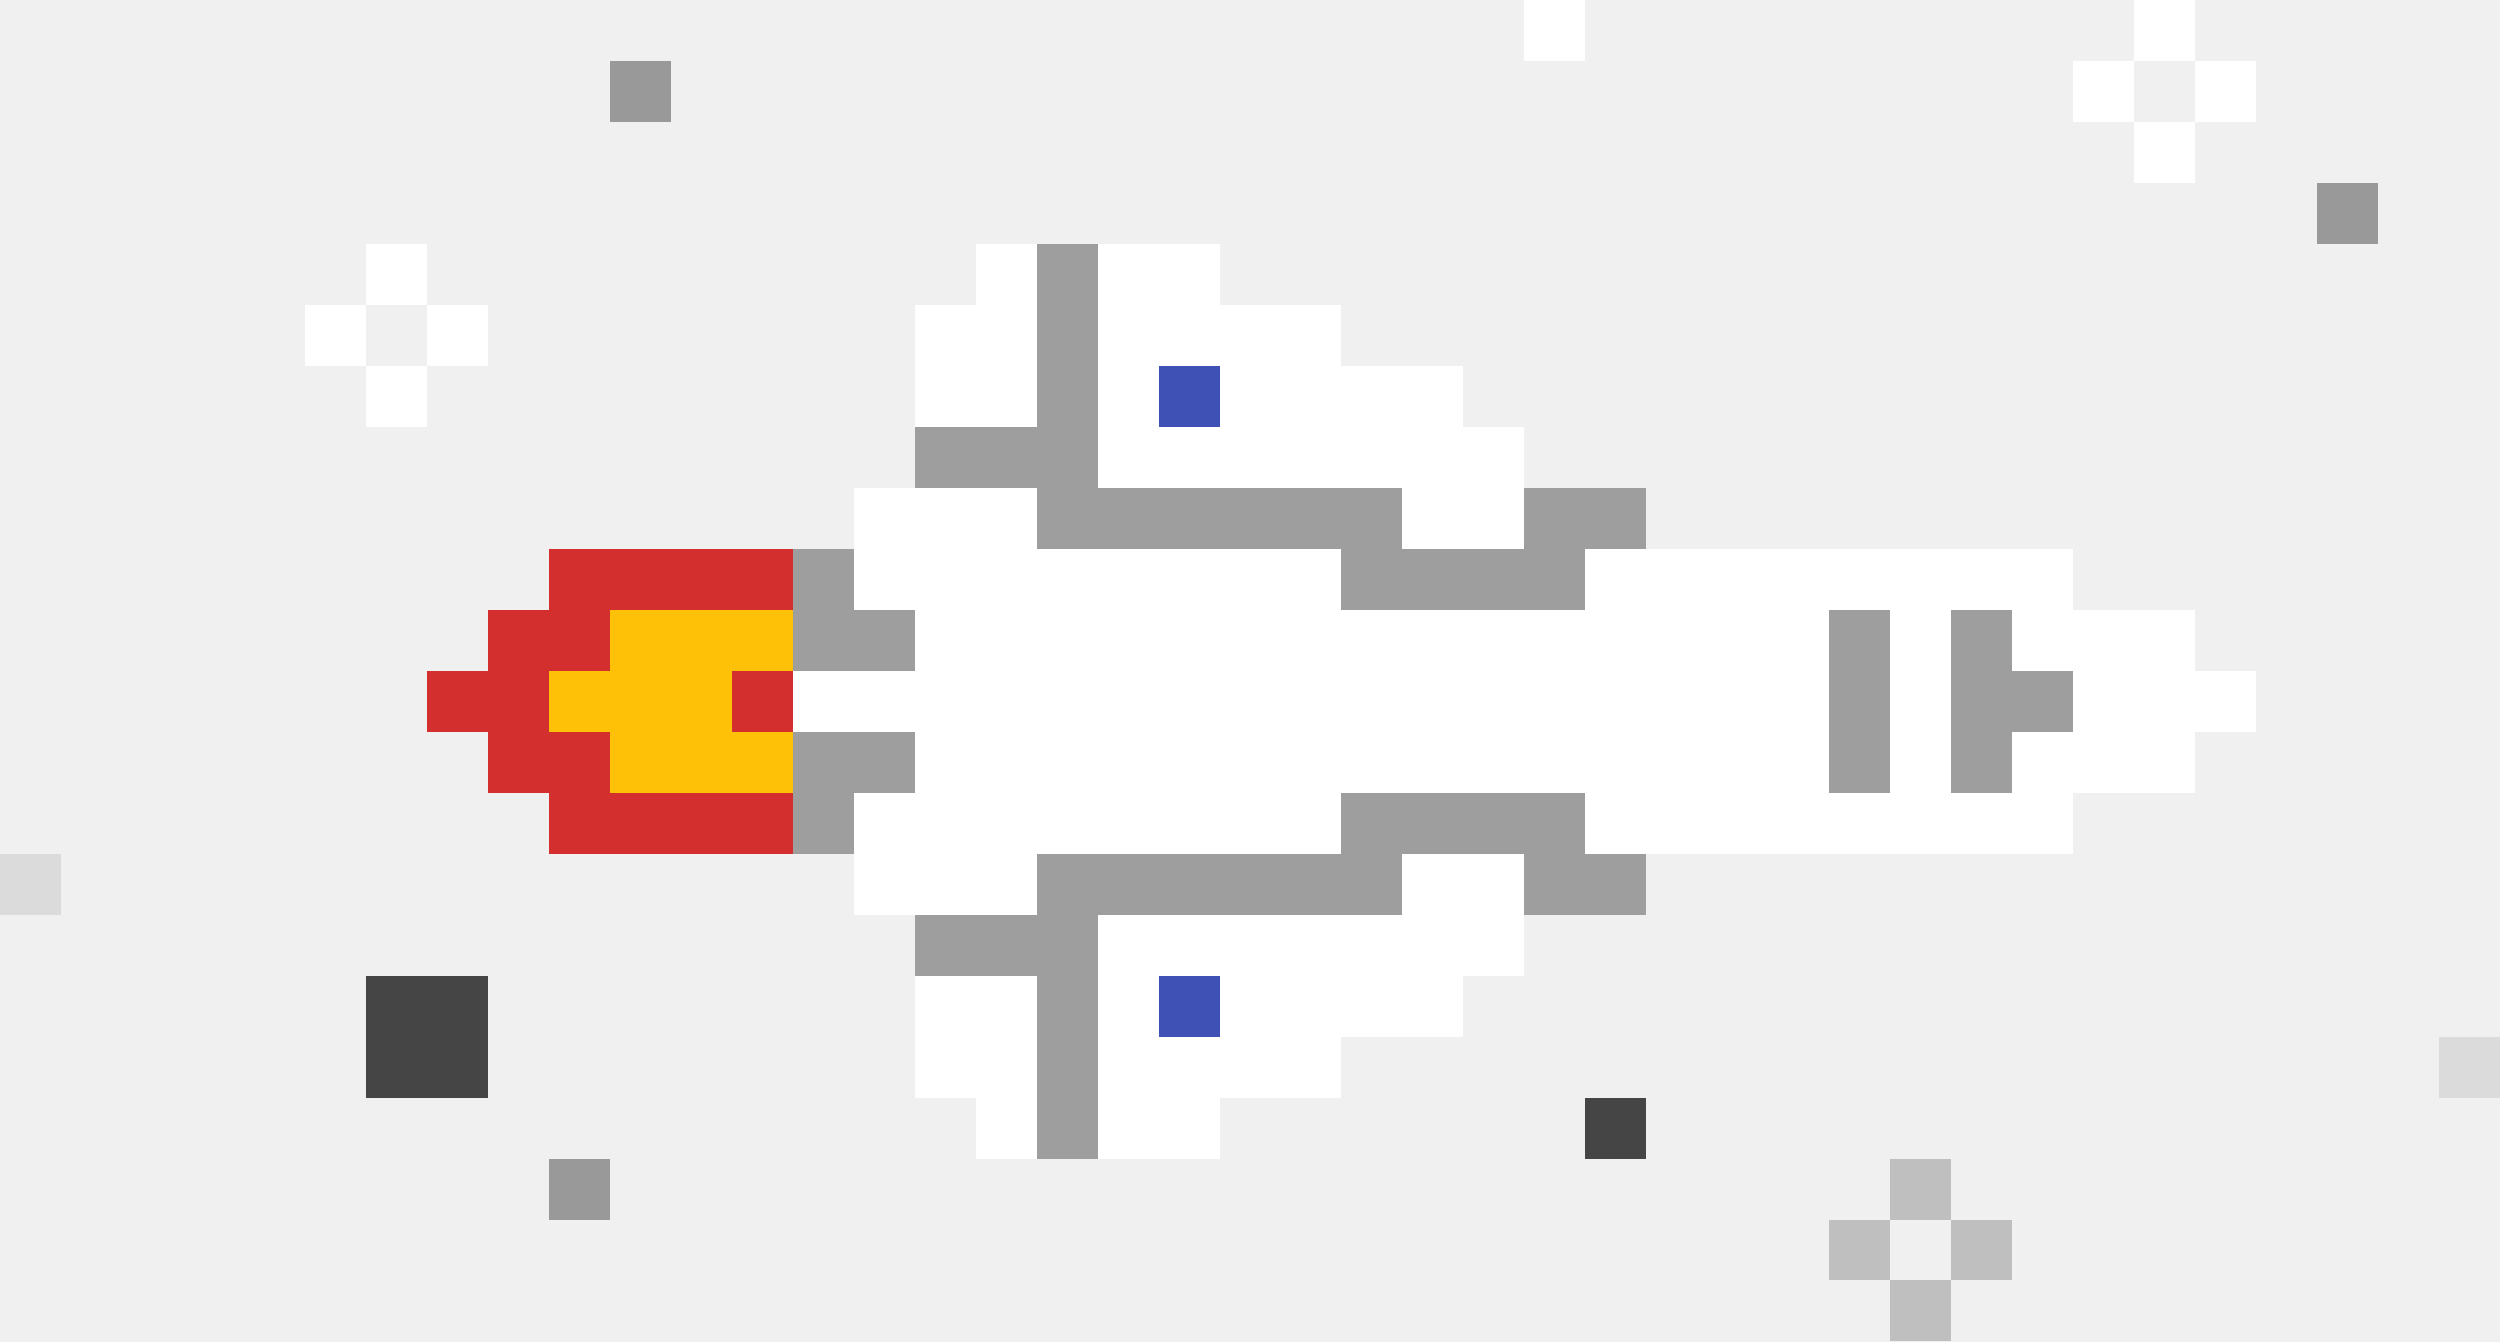
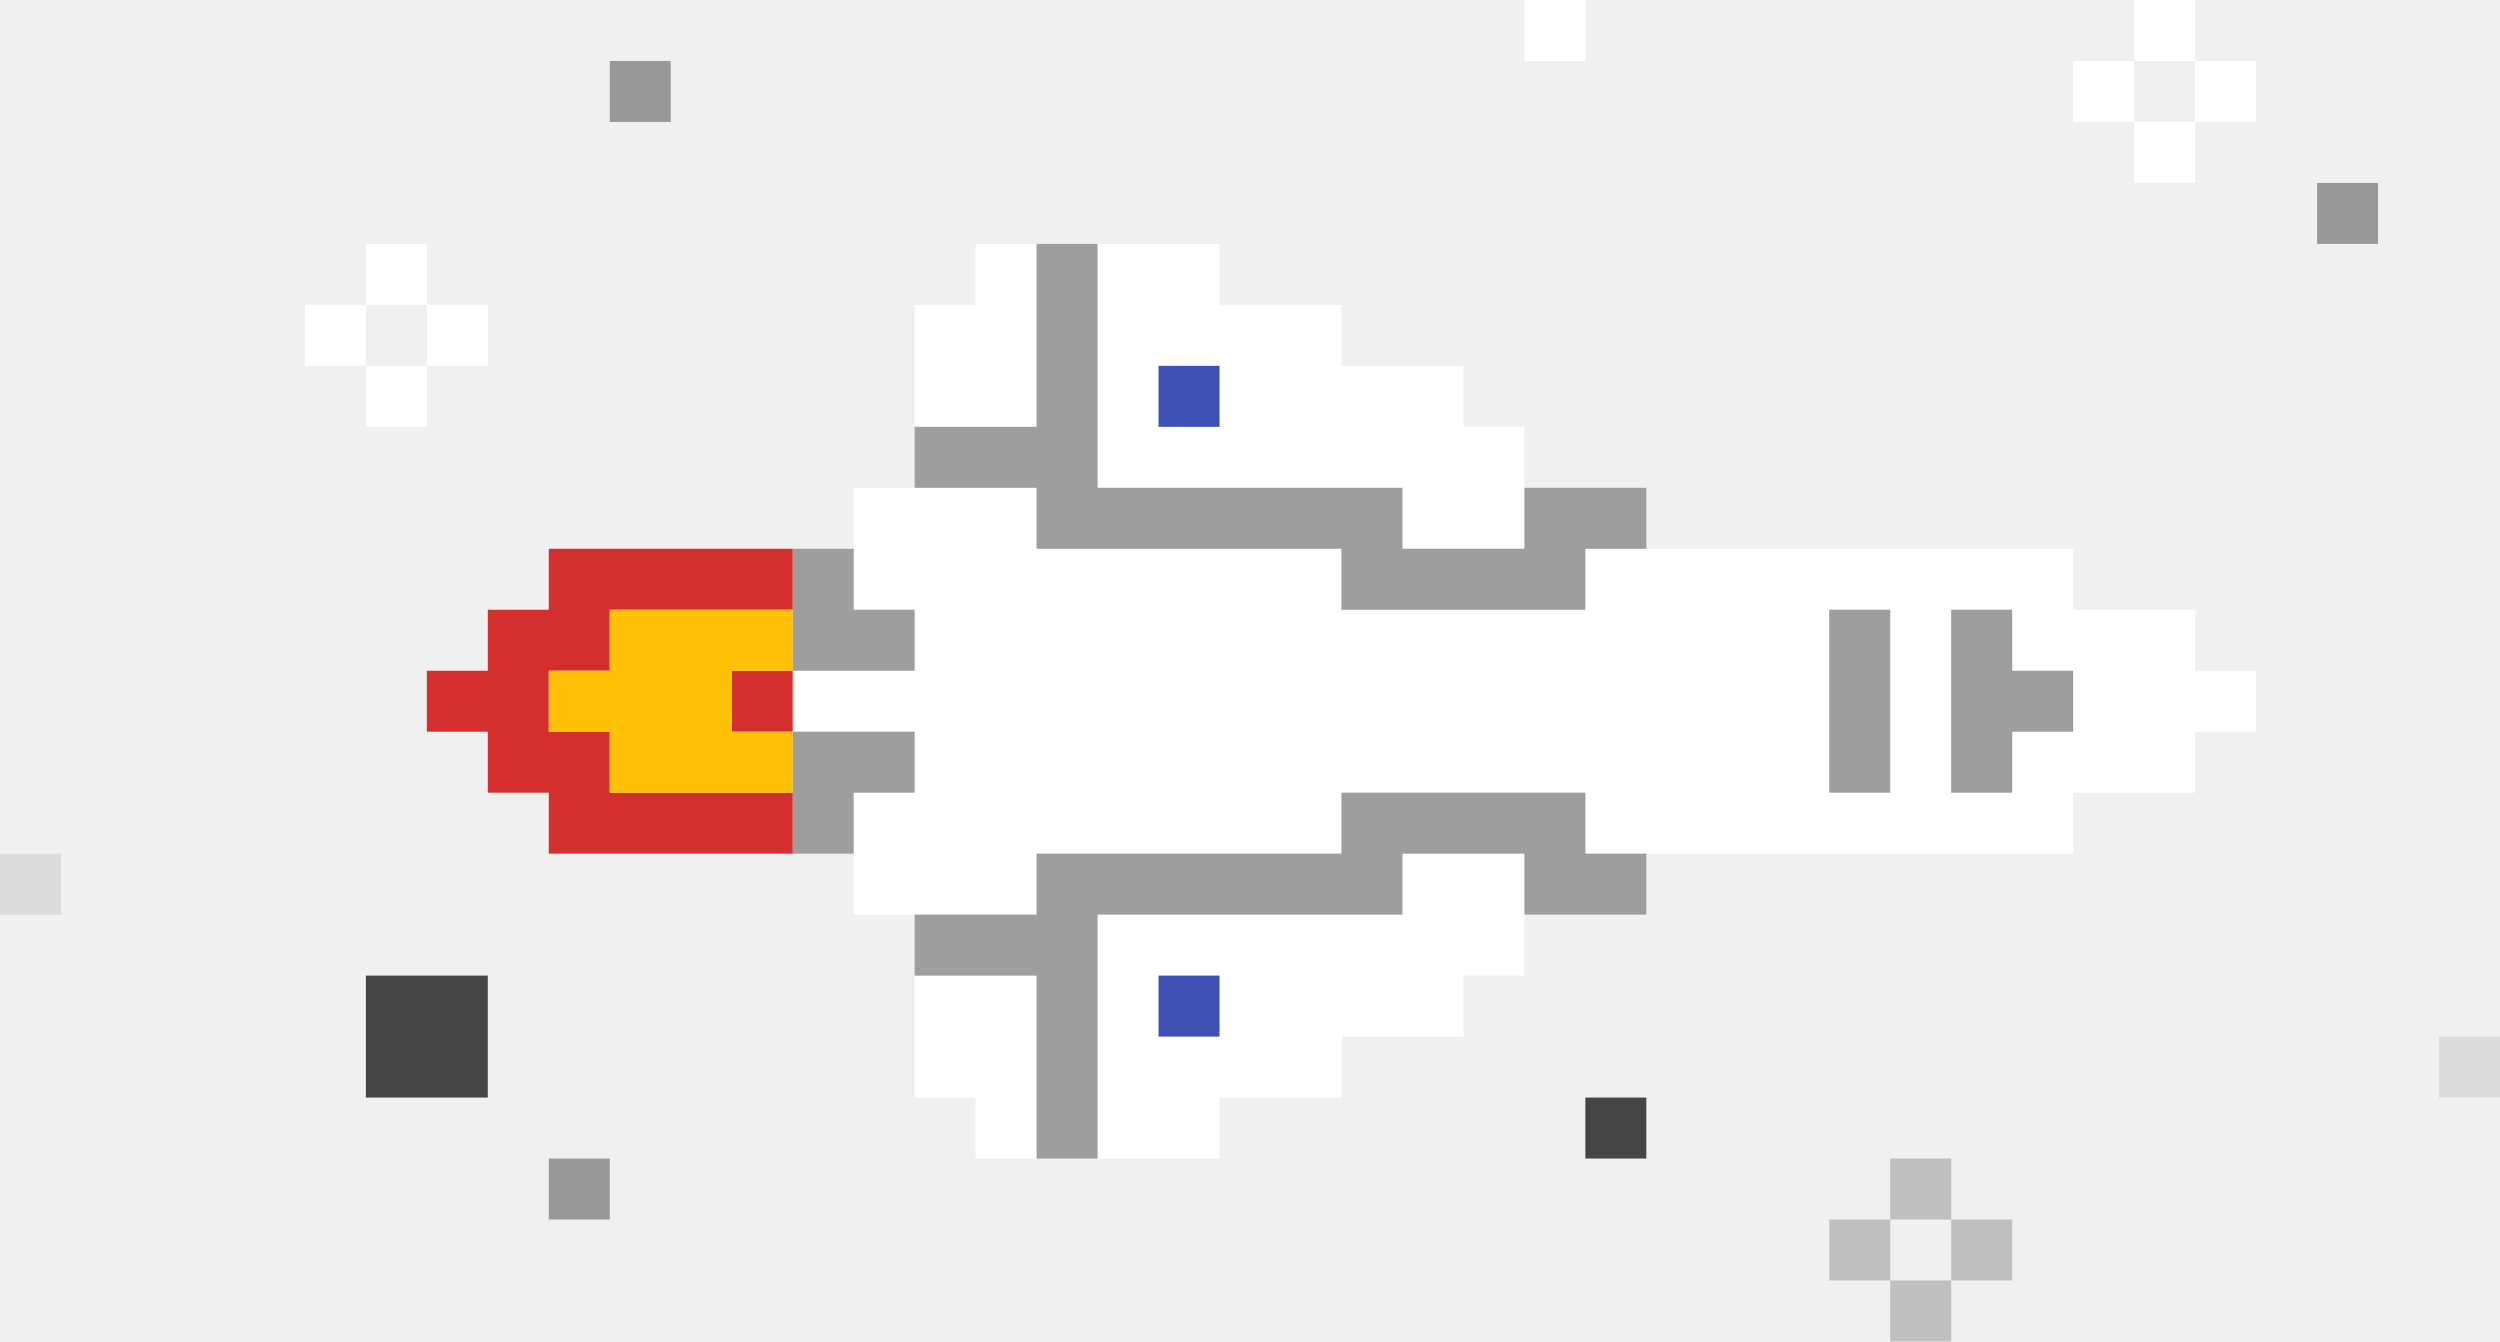
- <svg xmlns="http://www.w3.org/2000/svg" viewBox="0 -0.5 41 22" shape-rendering="crispEdges">
+ <svg xmlns="http://www.w3.org/2000/svg" viewBox="0 -0.5 41 22" shapeRendering="crispEdges">
  <path stroke="#ffffff" d="M25 0h1M35 0h1M34 1h1M36 1h1M35 2h1M6 4h1M16 4h1M18 4h2M5 5h1M7 5h1M15 5h2M18 5h4M6 6h1M15 6h2M18 6h1M20 6h4M18 7h7M14 8h3M23 8h2M14 9h8M26 9h8M15 10h15M31 10h1M33 10h3M13 11h17M31 11h1M34 11h3M15 12h15M31 12h1M33 12h3M14 13h8M26 13h8M14 14h3M23 14h2M18 15h7M15 16h2M18 16h1M20 16h4M15 17h2M18 17h4M16 18h1M18 18h2" />
  <path stroke="#999999" d="M10 1h1M38 3h1M9 19h1" />
  <path stroke="#9e9e9e" d="M17 4h1M17 5h1M17 6h1M15 7h3M17 8h6M25 8h2M13 9h1M22 9h4M13 10h2M30 10h1M32 10h1M30 11h1M32 11h2M13 12h2M30 12h1M32 12h1M13 13h1M22 13h4M17 14h6M25 14h2M15 15h3M17 16h1M17 17h1M17 18h1" />
  <path stroke="#3f51b5" d="M19 6h1M19 16h1" />
  <path stroke="#d32f2f" d="M9 9h4M8 10h2M7 11h2M12 11h1M8 12h2M9 13h4" />
  <path stroke="#ffc107" d="M10 10h3M9 11h3M10 12h3" />
  <path stroke="#dbdbdb" d="M0 14h1M40 17h1" />
  <path stroke="#454545" d="M6 16h2M6 17h2M26 18h1" />
  <path stroke="#bfbfbf" d="M31 19h1M30 20h1M32 20h1M31 21h1" />
</svg>
